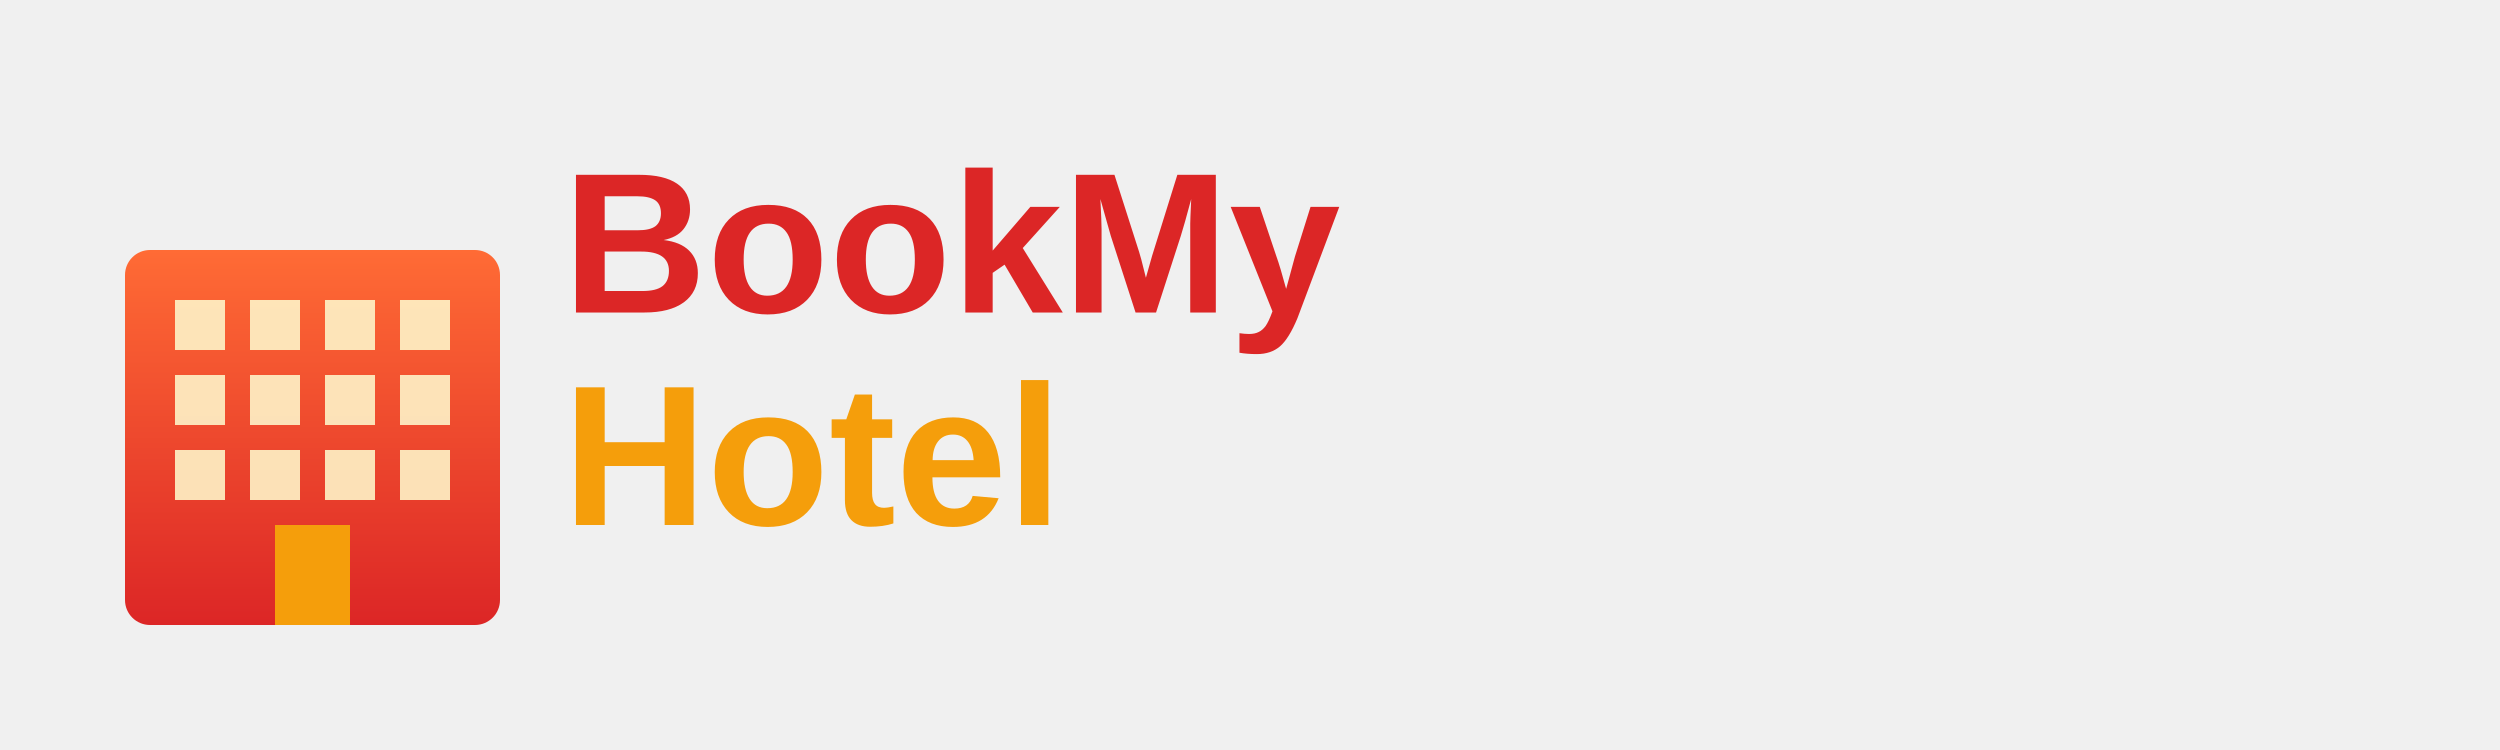
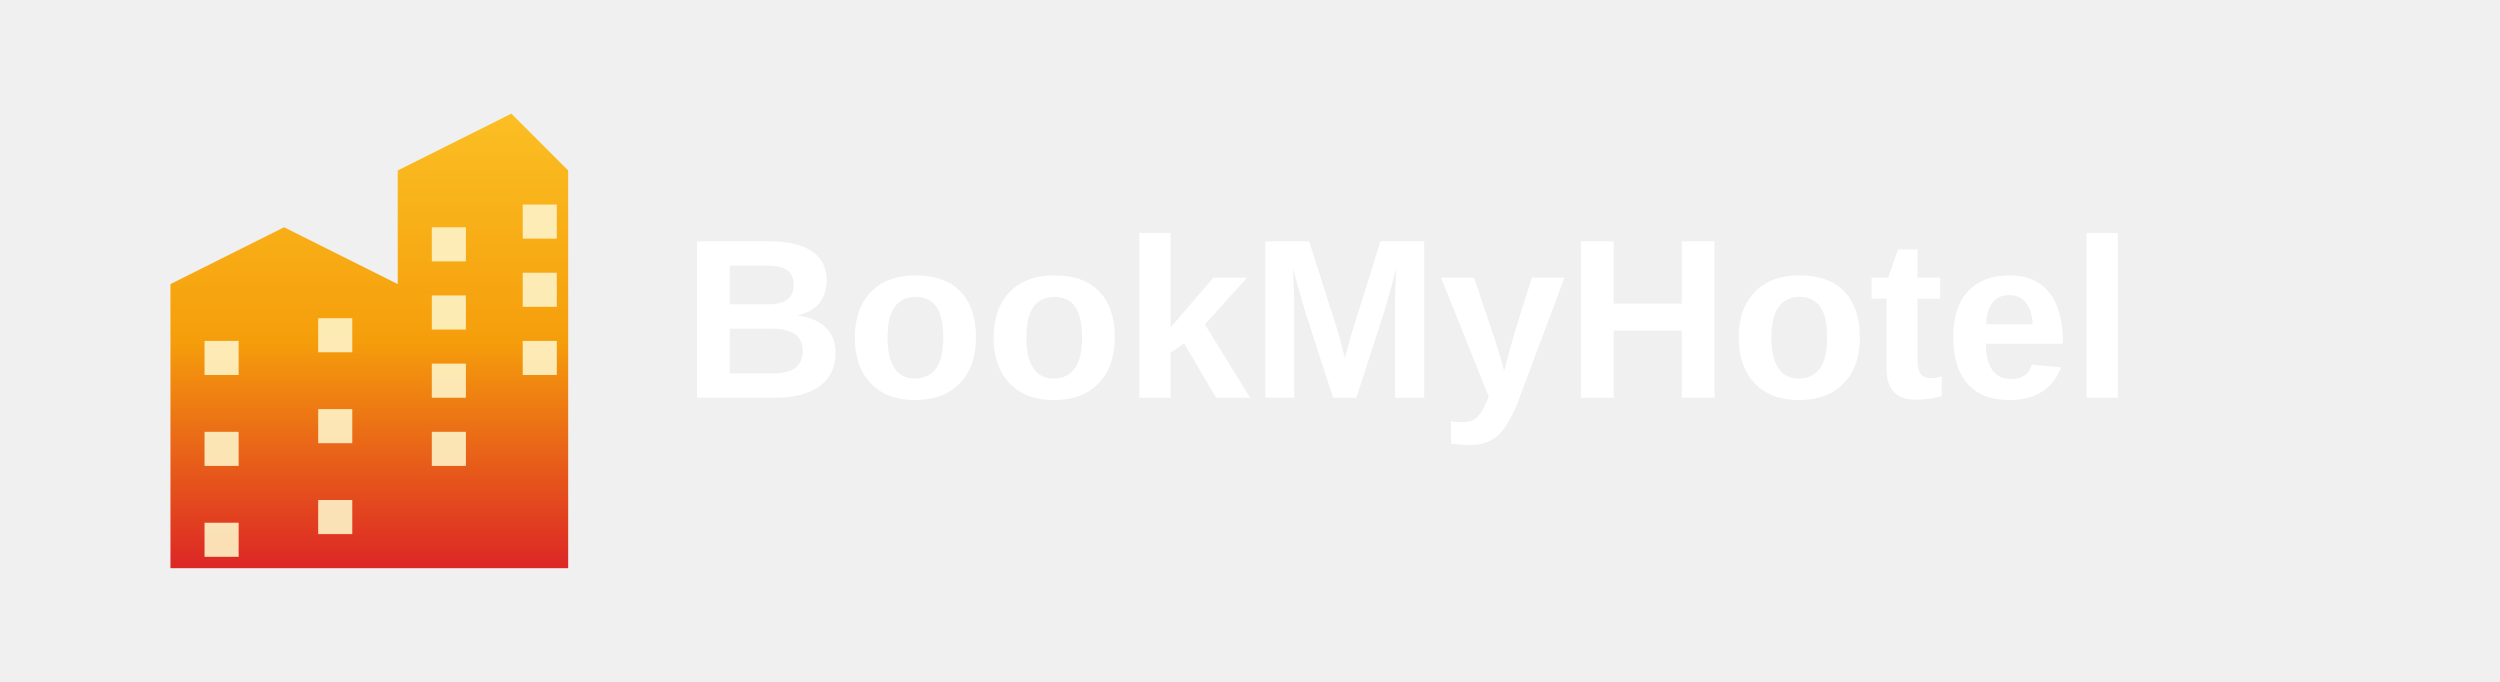
- <svg xmlns="http://www.w3.org/2000/svg" width="200" height="60" viewBox="0 0 200 60">
+ <svg xmlns="http://www.w3.org/2000/svg" width="220" height="60" viewBox="0 0 220 60">
  <defs>
-     <linearGradient id="buildingGradient" x1="0%" y1="0%" x2="0%" y2="100%">
-       <stop offset="0%" style="stop-color:#FF6B35;stop-opacity:1" />
+     <linearGradient id="towerGradient" x1="0%" y1="0%" x2="0%" y2="100%">
+       <stop offset="0%" style="stop-color:#FBBF24;stop-opacity:1" />
+       <stop offset="50%" style="stop-color:#F59E0B;stop-opacity:1" />
      <stop offset="100%" style="stop-color:#DC2626;stop-opacity:1" />
    </linearGradient>
  </defs>
-   <rect x="10" y="20" width="30" height="30" fill="url(#buildingGradient)" rx="2" />
-   <rect x="14" y="24" width="4" height="4" fill="#FEF3C7" opacity="0.9" />
-   <rect x="20" y="24" width="4" height="4" fill="#FEF3C7" opacity="0.9" />
-   <rect x="26" y="24" width="4" height="4" fill="#FEF3C7" opacity="0.9" />
-   <rect x="32" y="24" width="4" height="4" fill="#FEF3C7" opacity="0.9" />
-   <rect x="14" y="30" width="4" height="4" fill="#FEF3C7" opacity="0.9" />
-   <rect x="20" y="30" width="4" height="4" fill="#FEF3C7" opacity="0.9" />
-   <rect x="26" y="30" width="4" height="4" fill="#FEF3C7" opacity="0.9" />
-   <rect x="32" y="30" width="4" height="4" fill="#FEF3C7" opacity="0.9" />
-   <rect x="14" y="36" width="4" height="4" fill="#FEF3C7" opacity="0.9" />
-   <rect x="20" y="36" width="4" height="4" fill="#FEF3C7" opacity="0.9" />
-   <rect x="26" y="36" width="4" height="4" fill="#FEF3C7" opacity="0.9" />
-   <rect x="32" y="36" width="4" height="4" fill="#FEF3C7" opacity="0.9" />
-   <rect x="22" y="42" width="6" height="8" fill="#F59E0B" />
-   <text x="45" y="25" font-family="Arial, sans-serif" font-size="16" font-weight="bold" fill="#DC2626">BookMy</text>
-   <text x="45" y="42" font-family="Arial, sans-serif" font-size="16" font-weight="bold" fill="#F59E0B">Hotel</text>
+   <polygon points="15,50 15,25 25,20 35,25 35,15 45,10 50,15 50,50" fill="url(#towerGradient)" />
+   <rect x="18" y="30" width="3" height="3" fill="#FEF3C7" opacity="0.9" />
+   <rect x="18" y="38" width="3" height="3" fill="#FEF3C7" opacity="0.9" />
+   <rect x="18" y="46" width="3" height="3" fill="#FEF3C7" opacity="0.9" />
+   <rect x="28" y="28" width="3" height="3" fill="#FEF3C7" opacity="0.9" />
+   <rect x="28" y="36" width="3" height="3" fill="#FEF3C7" opacity="0.9" />
+   <rect x="28" y="44" width="3" height="3" fill="#FEF3C7" opacity="0.9" />
+   <rect x="38" y="20" width="3" height="3" fill="#FEF3C7" opacity="0.9" />
+   <rect x="38" y="26" width="3" height="3" fill="#FEF3C7" opacity="0.9" />
+   <rect x="38" y="32" width="3" height="3" fill="#FEF3C7" opacity="0.9" />
+   <rect x="38" y="38" width="3" height="3" fill="#FEF3C7" opacity="0.9" />
+   <rect x="46" y="18" width="3" height="3" fill="#FEF3C7" opacity="0.9" />
+   <rect x="46" y="24" width="3" height="3" fill="#FEF3C7" opacity="0.9" />
+   <rect x="46" y="30" width="3" height="3" fill="#FEF3C7" opacity="0.9" />
+   <text x="60" y="35" font-family="Arial, sans-serif" font-size="20" font-weight="bold" fill="#FFFFFF">BookMyHotel</text>
</svg>
